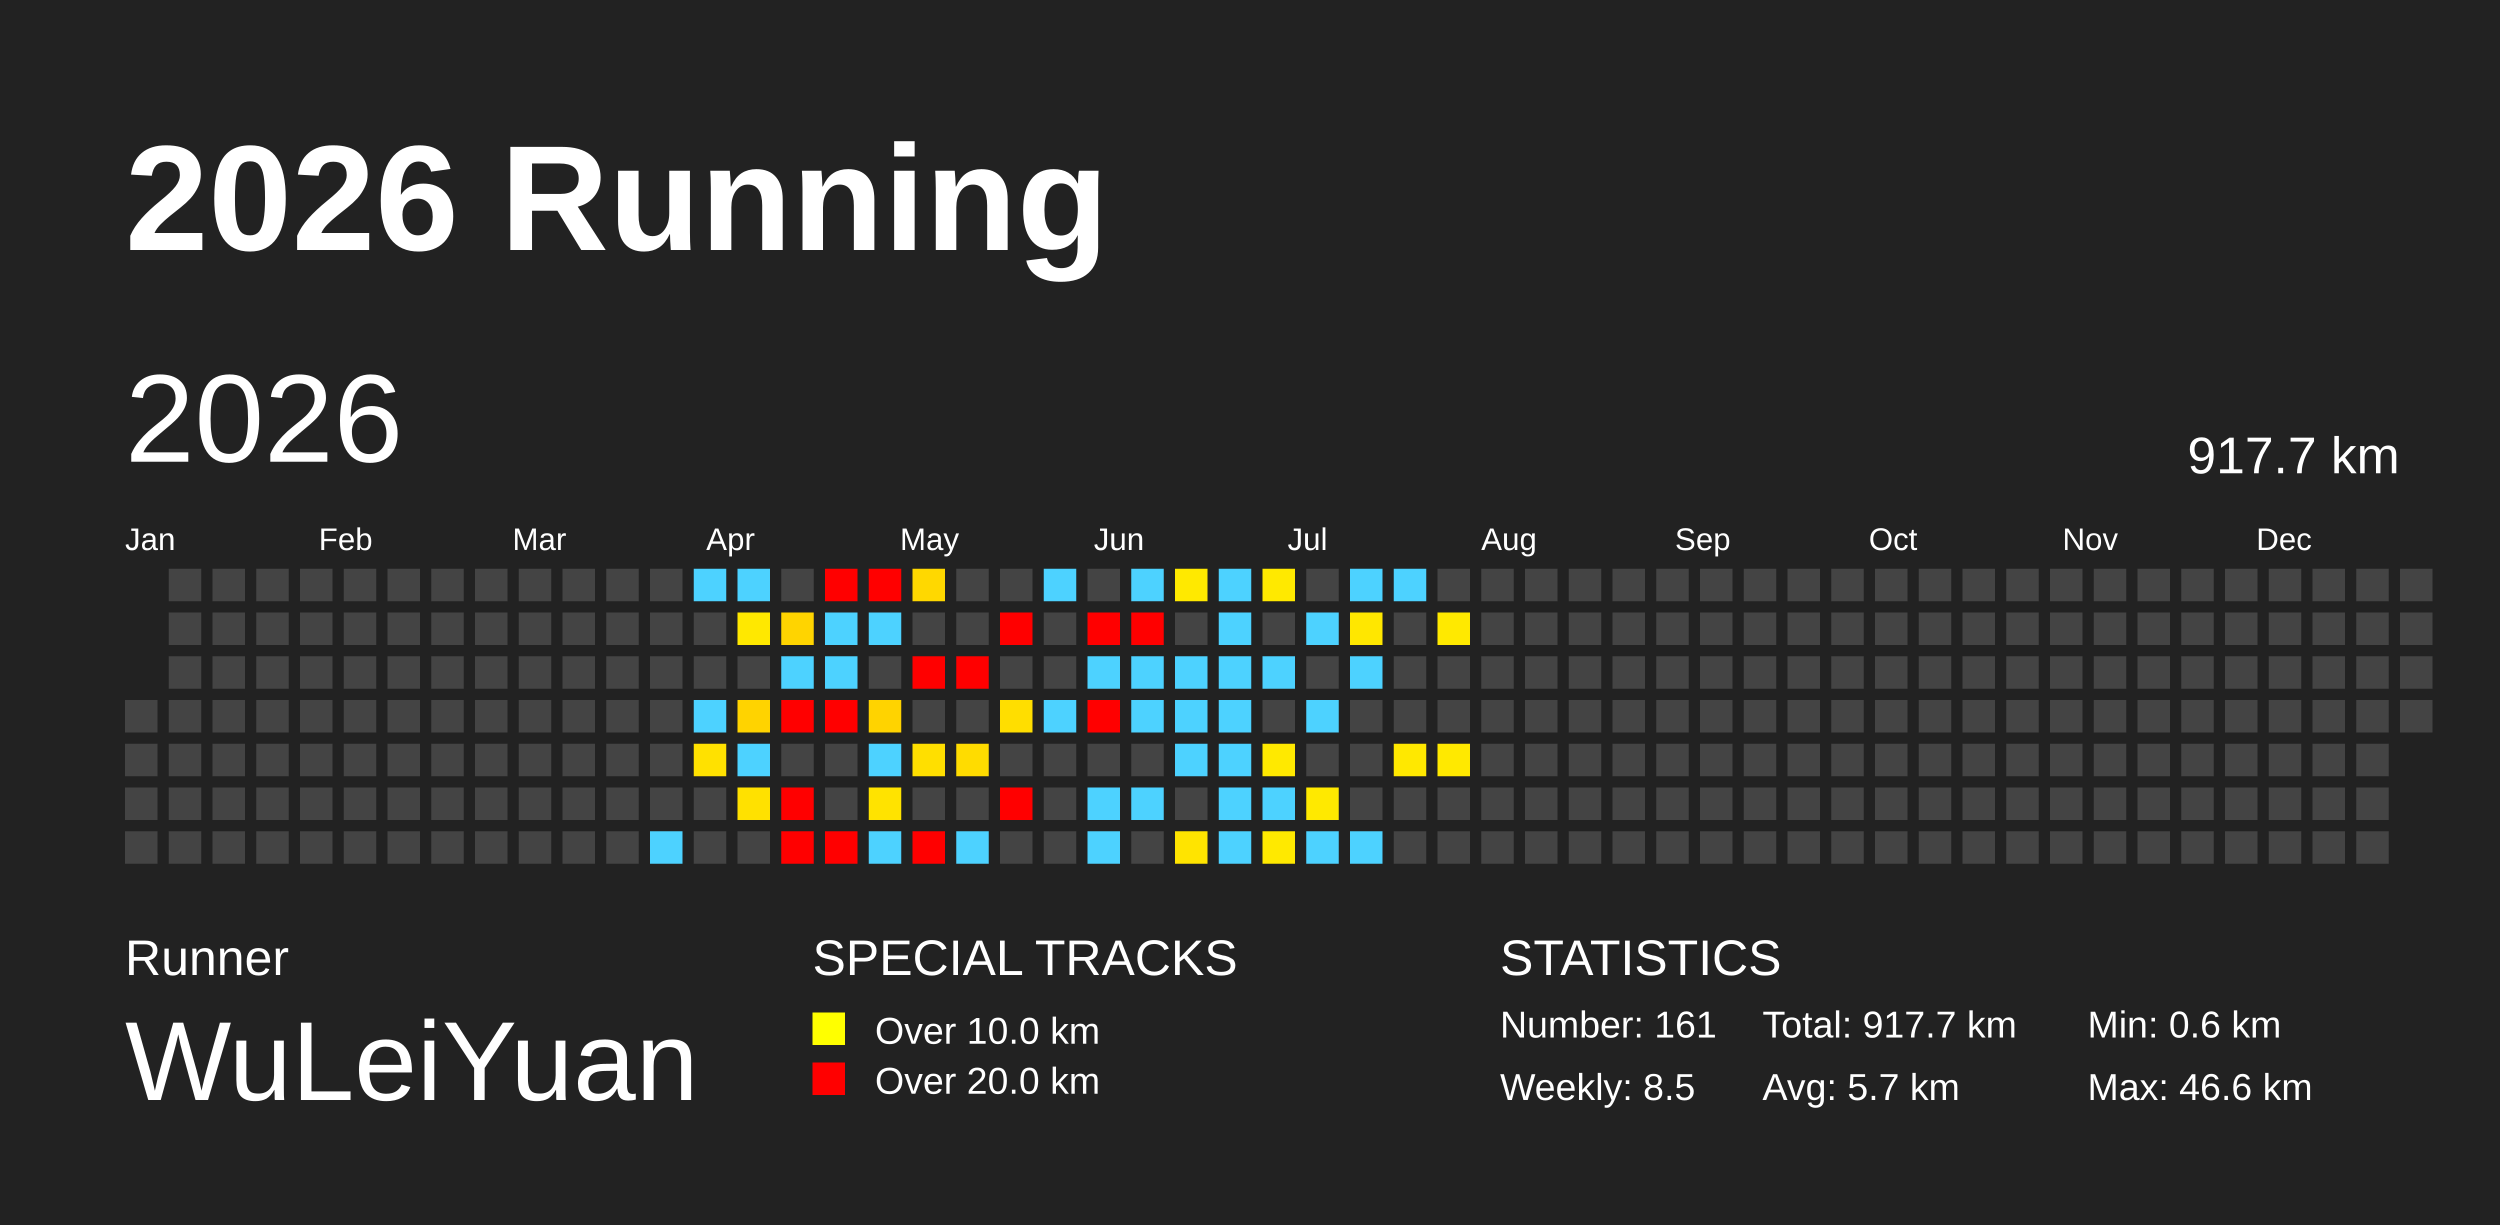
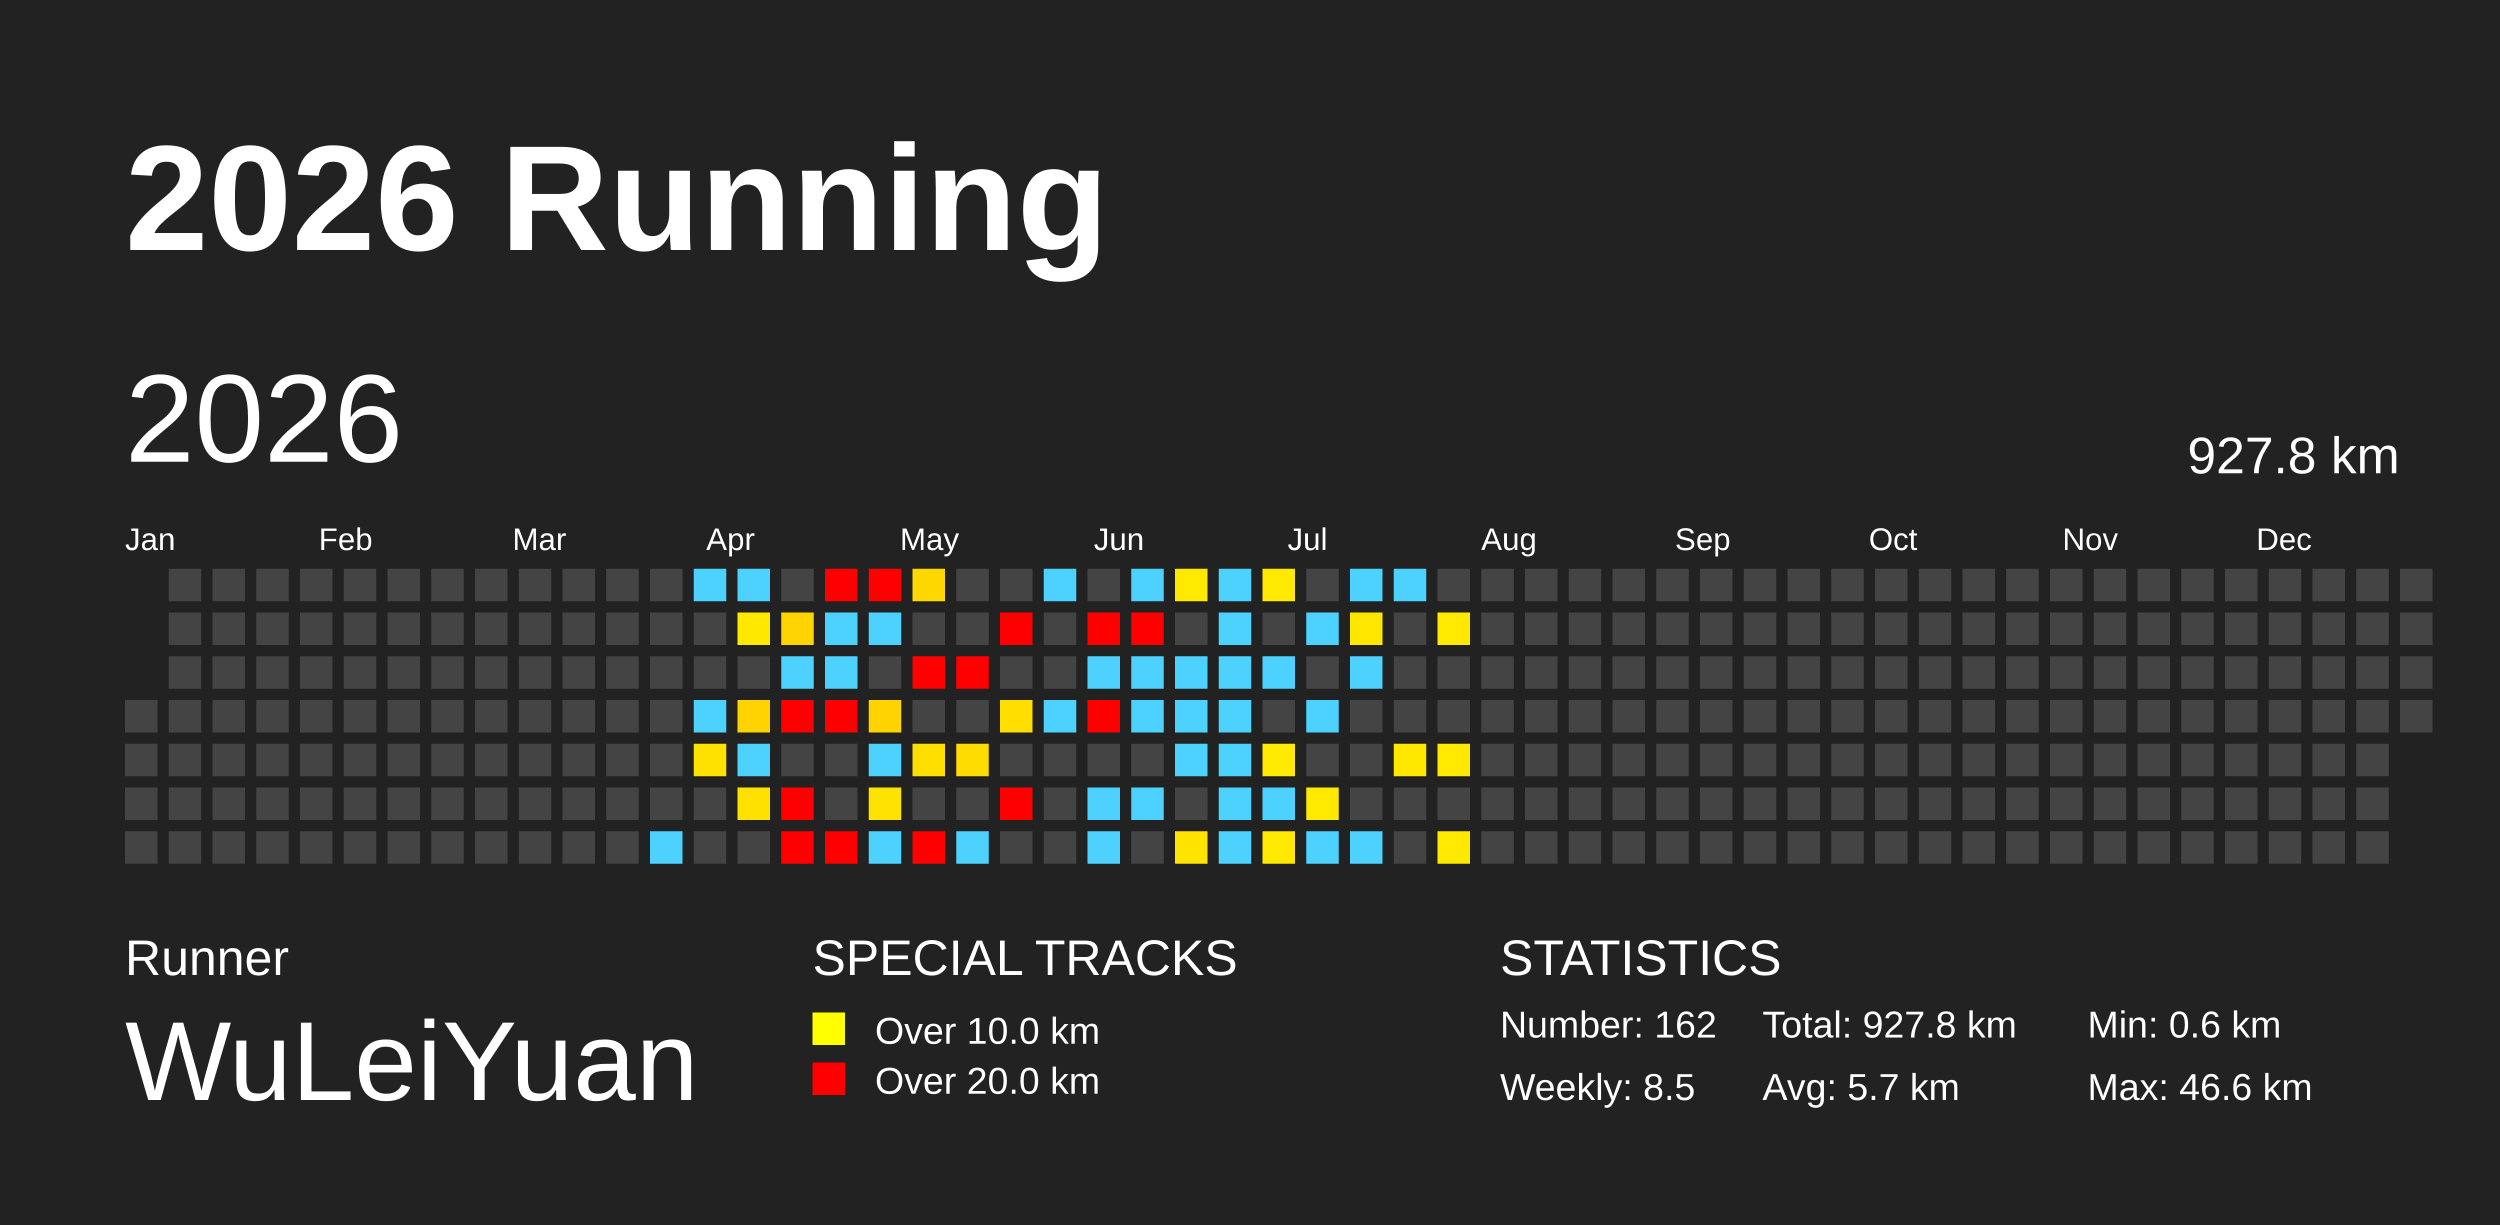
<svg xmlns="http://www.w3.org/2000/svg" baseProfile="full" height="98mm" version="1.1" viewBox="0,0,200,98" width="200mm">
  <defs />
  <rect fill="#222222" height="98" width="200" x="0" y="0" />
  <text fill="#FFFFFF" style="font-size:12px; font-family:Arial; font-weight:bold;" x="10" y="20">2026 Running</text>
  <text fill="#FFFFFF" style="font-size:4px; font-family:Arial" x="10" y="78">Runner</text>
  <text fill="#FFFFFF" style="font-size:9px; font-family:Arial" x="10" y="88">WuLeiYuan</text>
  <text fill="#FFFFFF" style="font-size:4px; font-family:Arial" x="65" y="78">SPECIAL TRACKS</text>
  <rect fill="yellow" height="2.6" width="2.6" x="65" y="81" />
  <text fill="#FFFFFF" style="font-size:3px; font-family:Arial" x="70" y="83.5">Over 10.0 km</text>
  <rect fill="red" height="2.6" width="2.6" x="65" y="85" />
  <text fill="#FFFFFF" style="font-size:3px; font-family:Arial" x="70" y="87.5">Over 20.0 km</text>
  <text fill="#FFFFFF" style="font-size:4px; font-family:Arial" x="120" y="78">STATISTICS</text>
-   <text fill="#FFFFFF" style="font-size:3px; font-family:Arial" x="120" y="83">Number: 161</text>
+   <text fill="#FFFFFF" style="font-size:3px; font-family:Arial" x="120" y="83">Number: 162</text>
  <text fill="#FFFFFF" style="font-size:3px; font-family:Arial" x="120" y="88">Weekly: 8.5</text>
-   <text fill="#FFFFFF" style="font-size:3px; font-family:Arial" x="141" y="83">Total: 917.7 km</text>
+   <text fill="#FFFFFF" style="font-size:3px; font-family:Arial" x="141" y="83">Total: 927.8 km</text>
  <text fill="#FFFFFF" style="font-size:3px; font-family:Arial" x="141" y="88">Avg: 5.7 km</text>
  <text fill="#FFFFFF" style="font-size:3px; font-family:Arial" x="167" y="83">Min: 0.6 km</text>
  <text fill="#FFFFFF" style="font-size:3px; font-family:Arial" x="167" y="88">Max: 46.6 km</text>
  <text dominant-baseline="hanging" fill="#FFFFFF" style="font-size:10.0px; font-family:Arial;" x="10" y="30">2026</text>
-   <text dominant-baseline="hanging" fill="#FFFFFF" style="font-size:4.125px; font-family:Arial;" x="175" y="35">917.7 km</text>
+   <text dominant-baseline="hanging" fill="#FFFFFF" style="font-size:4.125px; font-family:Arial;" x="175" y="35">927.8 km</text>
  <text fill="#FFFFFF" style="font-size:2.5px; font-family:Arial" x="10.0" y="44">Jan</text>
  <text fill="#FFFFFF" style="font-size:2.5px; font-family:Arial" x="25.5" y="44">Feb</text>
  <text fill="#FFFFFF" style="font-size:2.5px; font-family:Arial" x="41.0" y="44">Mar</text>
  <text fill="#FFFFFF" style="font-size:2.5px; font-family:Arial" x="56.5" y="44">Apr</text>
  <text fill="#FFFFFF" style="font-size:2.5px; font-family:Arial" x="72.0" y="44">May</text>
  <text fill="#FFFFFF" style="font-size:2.5px; font-family:Arial" x="87.5" y="44">Jun</text>
  <text fill="#FFFFFF" style="font-size:2.5px; font-family:Arial" x="103.0" y="44">Jul</text>
  <text fill="#FFFFFF" style="font-size:2.5px; font-family:Arial" x="118.5" y="44">Aug</text>
  <text fill="#FFFFFF" style="font-size:2.5px; font-family:Arial" x="134.0" y="44">Sep</text>
  <text fill="#FFFFFF" style="font-size:2.5px; font-family:Arial" x="149.5" y="44">Oct</text>
  <text fill="#FFFFFF" style="font-size:2.5px; font-family:Arial" x="165.0" y="44">Nov</text>
  <text fill="#FFFFFF" style="font-size:2.5px; font-family:Arial" x="180.5" y="44">Dec</text>
  <rect fill="#444444" height="2.6" width="2.6" x="10.0" y="56.0" />
  <rect fill="#444444" height="2.6" width="2.6" x="10.0" y="59.5" />
  <rect fill="#444444" height="2.6" width="2.6" x="10.0" y="63.0" />
  <rect fill="#444444" height="2.6" width="2.6" x="10.0" y="66.5" />
  <rect fill="#444444" height="2.6" width="2.6" x="13.5" y="45.5" />
  <rect fill="#444444" height="2.6" width="2.6" x="13.5" y="49.0" />
  <rect fill="#444444" height="2.6" width="2.6" x="13.5" y="52.5" />
  <rect fill="#444444" height="2.6" width="2.6" x="13.5" y="56.0" />
  <rect fill="#444444" height="2.6" width="2.6" x="13.5" y="59.5" />
  <rect fill="#444444" height="2.6" width="2.6" x="13.5" y="63.0" />
  <rect fill="#444444" height="2.6" width="2.6" x="13.5" y="66.5" />
  <rect fill="#444444" height="2.6" width="2.6" x="17.0" y="45.5" />
  <rect fill="#444444" height="2.6" width="2.6" x="17.0" y="49.0" />
  <rect fill="#444444" height="2.6" width="2.6" x="17.0" y="52.5" />
  <rect fill="#444444" height="2.6" width="2.6" x="17.0" y="56.0" />
  <rect fill="#444444" height="2.6" width="2.6" x="17.0" y="59.5" />
  <rect fill="#444444" height="2.6" width="2.6" x="17.0" y="63.0" />
  <rect fill="#444444" height="2.6" width="2.6" x="17.0" y="66.5" />
  <rect fill="#444444" height="2.6" width="2.6" x="20.5" y="45.5" />
  <rect fill="#444444" height="2.6" width="2.6" x="20.5" y="49.0" />
  <rect fill="#444444" height="2.6" width="2.6" x="20.5" y="52.5" />
  <rect fill="#444444" height="2.6" width="2.6" x="20.5" y="56.0" />
  <rect fill="#444444" height="2.6" width="2.6" x="20.5" y="59.5" />
  <rect fill="#444444" height="2.6" width="2.6" x="20.5" y="63.0" />
  <rect fill="#444444" height="2.6" width="2.6" x="20.5" y="66.5" />
  <rect fill="#444444" height="2.6" width="2.6" x="24.0" y="45.5" />
  <rect fill="#444444" height="2.6" width="2.6" x="24.0" y="49.0" />
  <rect fill="#444444" height="2.6" width="2.6" x="24.0" y="52.5" />
  <rect fill="#444444" height="2.6" width="2.6" x="24.0" y="56.0" />
  <rect fill="#444444" height="2.6" width="2.6" x="24.0" y="59.5" />
  <rect fill="#444444" height="2.6" width="2.6" x="24.0" y="63.0" />
  <rect fill="#444444" height="2.6" width="2.6" x="24.0" y="66.5" />
  <rect fill="#444444" height="2.6" width="2.6" x="27.5" y="45.5" />
  <rect fill="#444444" height="2.6" width="2.6" x="27.5" y="49.0" />
  <rect fill="#444444" height="2.6" width="2.6" x="27.5" y="52.5" />
  <rect fill="#444444" height="2.6" width="2.6" x="27.5" y="56.0" />
  <rect fill="#444444" height="2.6" width="2.6" x="27.5" y="59.5" />
  <rect fill="#444444" height="2.6" width="2.6" x="27.5" y="63.0" />
  <rect fill="#444444" height="2.6" width="2.6" x="27.5" y="66.5" />
  <rect fill="#444444" height="2.6" width="2.6" x="31.0" y="45.5" />
  <rect fill="#444444" height="2.6" width="2.6" x="31.0" y="49.0" />
  <rect fill="#444444" height="2.6" width="2.6" x="31.0" y="52.5" />
  <rect fill="#444444" height="2.6" width="2.6" x="31.0" y="56.0" />
  <rect fill="#444444" height="2.6" width="2.6" x="31.0" y="59.5" />
  <rect fill="#444444" height="2.6" width="2.6" x="31.0" y="63.0" />
  <rect fill="#444444" height="2.6" width="2.6" x="31.0" y="66.5" />
  <rect fill="#444444" height="2.6" width="2.6" x="34.5" y="45.5" />
  <rect fill="#444444" height="2.6" width="2.6" x="34.5" y="49.0" />
  <rect fill="#444444" height="2.6" width="2.6" x="34.5" y="52.5" />
  <rect fill="#444444" height="2.6" width="2.6" x="34.5" y="56.0" />
  <rect fill="#444444" height="2.6" width="2.6" x="34.5" y="59.5" />
  <rect fill="#444444" height="2.6" width="2.6" x="34.5" y="63.0" />
  <rect fill="#444444" height="2.6" width="2.6" x="34.5" y="66.5" />
  <rect fill="#444444" height="2.6" width="2.6" x="38.0" y="45.5" />
  <rect fill="#444444" height="2.6" width="2.6" x="38.0" y="49.0" />
  <rect fill="#444444" height="2.6" width="2.6" x="38.0" y="52.5" />
  <rect fill="#444444" height="2.6" width="2.6" x="38.0" y="56.0" />
  <rect fill="#444444" height="2.6" width="2.6" x="38.0" y="59.5" />
  <rect fill="#444444" height="2.6" width="2.6" x="38.0" y="63.0" />
  <rect fill="#444444" height="2.6" width="2.6" x="38.0" y="66.5" />
  <rect fill="#444444" height="2.6" width="2.6" x="41.5" y="45.5" />
  <rect fill="#444444" height="2.6" width="2.6" x="41.5" y="49.0" />
  <rect fill="#444444" height="2.6" width="2.6" x="41.5" y="52.5" />
  <rect fill="#444444" height="2.6" width="2.6" x="41.5" y="56.0" />
  <rect fill="#444444" height="2.6" width="2.6" x="41.5" y="59.5" />
  <rect fill="#444444" height="2.6" width="2.6" x="41.5" y="63.0" />
  <rect fill="#444444" height="2.6" width="2.6" x="41.5" y="66.5" />
  <rect fill="#444444" height="2.6" width="2.6" x="45.0" y="45.5" />
  <rect fill="#444444" height="2.6" width="2.6" x="45.0" y="49.0" />
  <rect fill="#444444" height="2.6" width="2.6" x="45.0" y="52.5" />
  <rect fill="#444444" height="2.6" width="2.6" x="45.0" y="56.0" />
  <rect fill="#444444" height="2.6" width="2.6" x="45.0" y="59.5" />
  <rect fill="#444444" height="2.6" width="2.6" x="45.0" y="63.0" />
  <rect fill="#444444" height="2.6" width="2.6" x="45.0" y="66.5" />
  <rect fill="#444444" height="2.6" width="2.6" x="48.5" y="45.5" />
  <rect fill="#444444" height="2.6" width="2.6" x="48.5" y="49.0" />
  <rect fill="#444444" height="2.6" width="2.6" x="48.5" y="52.5" />
  <rect fill="#444444" height="2.6" width="2.6" x="48.5" y="56.0" />
  <rect fill="#444444" height="2.6" width="2.6" x="48.5" y="59.5" />
  <rect fill="#444444" height="2.6" width="2.6" x="48.5" y="63.0" />
  <rect fill="#444444" height="2.6" width="2.6" x="48.5" y="66.5" />
  <rect fill="#444444" height="2.6" width="2.6" x="52.0" y="45.5" />
  <rect fill="#444444" height="2.6" width="2.6" x="52.0" y="49.0" />
  <rect fill="#444444" height="2.6" width="2.6" x="52.0" y="52.5" />
  <rect fill="#444444" height="2.6" width="2.6" x="52.0" y="56.0" />
  <rect fill="#444444" height="2.6" width="2.6" x="52.0" y="59.5" />
  <rect fill="#444444" height="2.6" width="2.6" x="52.0" y="63.0" />
  <rect fill="#4dd2ff" height="2.6" width="2.6" x="52.0" y="66.5" />
  <rect fill="#4dd2ff" height="2.6" width="2.6" x="55.5" y="45.5" />
  <rect fill="#444444" height="2.6" width="2.6" x="55.5" y="49.0" />
  <rect fill="#444444" height="2.6" width="2.6" x="55.5" y="52.5" />
  <rect fill="#4dd2ff" height="2.6" width="2.6" x="55.5" y="56.0" />
  <rect fill="#ffe100" height="2.6" width="2.6" x="55.5" y="59.5" />
  <rect fill="#444444" height="2.6" width="2.6" x="55.5" y="63.0" />
  <rect fill="#444444" height="2.6" width="2.6" x="55.5" y="66.5" />
  <rect fill="#4dd2ff" height="2.6" width="2.6" x="59.0" y="45.5" />
  <rect fill="#ffe800" height="2.6" width="2.6" x="59.0" y="49.0" />
  <rect fill="#444444" height="2.6" width="2.6" x="59.0" y="52.5" />
  <rect fill="#ffd300" height="2.6" width="2.6" x="59.0" y="56.0" />
  <rect fill="#4dd2ff" height="2.6" width="2.6" x="59.0" y="59.5" />
  <rect fill="#ffe100" height="2.6" width="2.6" x="59.0" y="63.0" />
  <rect fill="#444444" height="2.6" width="2.6" x="59.0" y="66.5" />
  <rect fill="#444444" height="2.6" width="2.6" x="62.5" y="45.5" />
  <rect fill="#ffd400" height="2.6" width="2.6" x="62.5" y="49.0" />
  <rect fill="#4dd2ff" height="2.6" width="2.6" x="62.5" y="52.5" />
  <rect fill="red" height="2.6" width="2.6" x="62.5" y="56.0" />
  <rect fill="#444444" height="2.6" width="2.6" x="62.5" y="59.5" />
  <rect fill="red" height="2.6" width="2.6" x="62.5" y="63.0" />
  <rect fill="red" height="2.6" width="2.6" x="62.5" y="66.5" />
  <rect fill="red" height="2.6" width="2.6" x="66.0" y="45.5" />
  <rect fill="#4dd2ff" height="2.6" width="2.6" x="66.0" y="49.0" />
  <rect fill="#4dd2ff" height="2.6" width="2.6" x="66.0" y="52.5" />
  <rect fill="red" height="2.6" width="2.6" x="66.0" y="56.0" />
  <rect fill="#444444" height="2.6" width="2.6" x="66.0" y="59.5" />
  <rect fill="#444444" height="2.6" width="2.6" x="66.0" y="63.0" />
  <rect fill="red" height="2.6" width="2.6" x="66.0" y="66.5" />
  <rect fill="red" height="2.6" width="2.6" x="69.5" y="45.5" />
  <rect fill="#4dd2ff" height="2.6" width="2.6" x="69.5" y="49.0" />
  <rect fill="#444444" height="2.6" width="2.6" x="69.5" y="52.5" />
  <rect fill="#ffd300" height="2.6" width="2.6" x="69.5" y="56.0" />
  <rect fill="#4dd2ff" height="2.6" width="2.6" x="69.5" y="59.5" />
  <rect fill="#ffe300" height="2.6" width="2.6" x="69.5" y="63.0" />
  <rect fill="#4dd2ff" height="2.6" width="2.6" x="69.5" y="66.5" />
  <rect fill="#ffd800" height="2.6" width="2.6" x="73.0" y="45.5" />
  <rect fill="#444444" height="2.6" width="2.6" x="73.0" y="49.0" />
  <rect fill="red" height="2.6" width="2.6" x="73.0" y="52.5" />
  <rect fill="#444444" height="2.6" width="2.6" x="73.0" y="56.0" />
  <rect fill="#ffdf00" height="2.6" width="2.6" x="73.0" y="59.5" />
  <rect fill="#444444" height="2.6" width="2.6" x="73.0" y="63.0" />
  <rect fill="red" height="2.6" width="2.6" x="73.0" y="66.5" />
  <rect fill="#444444" height="2.6" width="2.6" x="76.5" y="45.5" />
  <rect fill="#444444" height="2.6" width="2.6" x="76.5" y="49.0" />
  <rect fill="red" height="2.6" width="2.6" x="76.5" y="52.5" />
  <rect fill="#444444" height="2.6" width="2.6" x="76.5" y="56.0" />
  <rect fill="#ffdc00" height="2.6" width="2.6" x="76.5" y="59.5" />
  <rect fill="#444444" height="2.6" width="2.6" x="76.5" y="63.0" />
  <rect fill="#4dd2ff" height="2.6" width="2.6" x="76.5" y="66.5" />
  <rect fill="#444444" height="2.6" width="2.6" x="80.0" y="45.5" />
  <rect fill="red" height="2.6" width="2.6" x="80.0" y="49.0" />
  <rect fill="#444444" height="2.6" width="2.6" x="80.0" y="52.5" />
  <rect fill="#ffde00" height="2.6" width="2.6" x="80.0" y="56.0" />
  <rect fill="#444444" height="2.6" width="2.6" x="80.0" y="59.5" />
  <rect fill="red" height="2.6" width="2.6" x="80.0" y="63.0" />
  <rect fill="#444444" height="2.6" width="2.6" x="80.0" y="66.5" />
  <rect fill="#4dd2ff" height="2.6" width="2.6" x="83.5" y="45.5" />
  <rect fill="#444444" height="2.6" width="2.6" x="83.5" y="49.0" />
  <rect fill="#444444" height="2.6" width="2.6" x="83.5" y="52.5" />
  <rect fill="#4dd2ff" height="2.6" width="2.6" x="83.5" y="56.0" />
  <rect fill="#444444" height="2.6" width="2.6" x="83.5" y="59.5" />
  <rect fill="#444444" height="2.6" width="2.6" x="83.5" y="63.0" />
  <rect fill="#444444" height="2.6" width="2.6" x="83.5" y="66.5" />
  <rect fill="#444444" height="2.6" width="2.6" x="87.0" y="45.5" />
  <rect fill="red" height="2.6" width="2.6" x="87.0" y="49.0" />
  <rect fill="#4dd2ff" height="2.6" width="2.6" x="87.0" y="52.5" />
  <rect fill="red" height="2.6" width="2.6" x="87.0" y="56.0" />
  <rect fill="#444444" height="2.6" width="2.6" x="87.0" y="59.5" />
  <rect fill="#4dd2ff" height="2.6" width="2.6" x="87.0" y="63.0" />
  <rect fill="#4dd2ff" height="2.6" width="2.6" x="87.0" y="66.5" />
  <rect fill="#4dd2ff" height="2.6" width="2.6" x="90.5" y="45.5" />
  <rect fill="red" height="2.6" width="2.6" x="90.5" y="49.0" />
  <rect fill="#4dd2ff" height="2.6" width="2.6" x="90.5" y="52.5" />
  <rect fill="#4dd2ff" height="2.6" width="2.6" x="90.5" y="56.0" />
  <rect fill="#444444" height="2.6" width="2.6" x="90.5" y="59.5" />
  <rect fill="#4dd2ff" height="2.6" width="2.6" x="90.5" y="63.0" />
  <rect fill="#444444" height="2.6" width="2.6" x="90.5" y="66.5" />
  <rect fill="#ffe900" height="2.6" width="2.6" x="94.0" y="45.5" />
  <rect fill="#444444" height="2.6" width="2.6" x="94.0" y="49.0" />
  <rect fill="#4dd2ff" height="2.6" width="2.6" x="94.0" y="52.5" />
  <rect fill="#4dd2ff" height="2.6" width="2.6" x="94.0" y="56.0" />
  <rect fill="#4dd2ff" height="2.6" width="2.6" x="94.0" y="59.5" />
  <rect fill="#444444" height="2.6" width="2.6" x="94.0" y="63.0" />
  <rect fill="#ffe400" height="2.6" width="2.6" x="94.0" y="66.5" />
  <rect fill="#4dd2ff" height="2.6" width="2.6" x="97.5" y="45.5" />
  <rect fill="#4dd2ff" height="2.6" width="2.6" x="97.5" y="49.0" />
  <rect fill="#4dd2ff" height="2.6" width="2.6" x="97.5" y="52.5" />
  <rect fill="#4dd2ff" height="2.6" width="2.6" x="97.5" y="56.0" />
  <rect fill="#4dd2ff" height="2.6" width="2.6" x="97.5" y="59.5" />
  <rect fill="#4dd2ff" height="2.6" width="2.6" x="97.5" y="63.0" />
  <rect fill="#4dd2ff" height="2.6" width="2.6" x="97.5" y="66.5" />
  <rect fill="#ffe900" height="2.6" width="2.6" x="101.0" y="45.5" />
  <rect fill="#444444" height="2.6" width="2.6" x="101.0" y="49.0" />
  <rect fill="#4dd2ff" height="2.6" width="2.6" x="101.0" y="52.5" />
  <rect fill="#444444" height="2.6" width="2.6" x="101.0" y="56.0" />
  <rect fill="#ffe900" height="2.6" width="2.6" x="101.0" y="59.5" />
  <rect fill="#4dd2ff" height="2.6" width="2.6" x="101.0" y="63.0" />
  <rect fill="#ffe900" height="2.6" width="2.6" x="101.0" y="66.5" />
  <rect fill="#444444" height="2.6" width="2.6" x="104.5" y="45.5" />
  <rect fill="#4dd2ff" height="2.6" width="2.6" x="104.5" y="49.0" />
  <rect fill="#444444" height="2.6" width="2.6" x="104.5" y="52.5" />
  <rect fill="#4dd2ff" height="2.6" width="2.6" x="104.5" y="56.0" />
  <rect fill="#444444" height="2.6" width="2.6" x="104.5" y="59.5" />
  <rect fill="#ffe900" height="2.6" width="2.6" x="104.5" y="63.0" />
  <rect fill="#4dd2ff" height="2.6" width="2.6" x="104.5" y="66.5" />
  <rect fill="#4dd2ff" height="2.6" width="2.6" x="108.0" y="45.5" />
  <rect fill="#ffe700" height="2.6" width="2.6" x="108.0" y="49.0" />
  <rect fill="#4dd2ff" height="2.6" width="2.6" x="108.0" y="52.5" />
  <rect fill="#444444" height="2.6" width="2.6" x="108.0" y="56.0" />
  <rect fill="#444444" height="2.6" width="2.6" x="108.0" y="59.5" />
  <rect fill="#444444" height="2.6" width="2.6" x="108.0" y="63.0" />
  <rect fill="#4dd2ff" height="2.6" width="2.6" x="108.0" y="66.5" />
  <rect fill="#4dd2ff" height="2.6" width="2.6" x="111.5" y="45.5" />
  <rect fill="#444444" height="2.6" width="2.6" x="111.5" y="49.0" />
  <rect fill="#444444" height="2.6" width="2.6" x="111.5" y="52.5" />
  <rect fill="#444444" height="2.6" width="2.6" x="111.5" y="56.0" />
  <rect fill="#ffe800" height="2.6" width="2.6" x="111.5" y="59.5" />
  <rect fill="#444444" height="2.6" width="2.6" x="111.5" y="63.0" />
  <rect fill="#444444" height="2.6" width="2.6" x="111.5" y="66.5" />
  <rect fill="#444444" height="2.6" width="2.6" x="115.0" y="45.5" />
  <rect fill="#ffe900" height="2.6" width="2.6" x="115.0" y="49.0" />
  <rect fill="#444444" height="2.6" width="2.6" x="115.0" y="52.5" />
  <rect fill="#444444" height="2.6" width="2.6" x="115.0" y="56.0" />
  <rect fill="#ffe900" height="2.6" width="2.6" x="115.0" y="59.5" />
  <rect fill="#444444" height="2.6" width="2.6" x="115.0" y="63.0" />
-   <rect fill="#444444" height="2.6" width="2.6" x="115.0" y="66.5" />
+   <rect fill="#ffe900" height="2.6" width="2.6" x="115.0" y="66.5" />
  <rect fill="#444444" height="2.6" width="2.6" x="118.5" y="45.5" />
  <rect fill="#444444" height="2.6" width="2.6" x="118.5" y="49.0" />
  <rect fill="#444444" height="2.6" width="2.6" x="118.5" y="52.5" />
  <rect fill="#444444" height="2.6" width="2.6" x="118.5" y="56.0" />
  <rect fill="#444444" height="2.6" width="2.6" x="118.5" y="59.5" />
  <rect fill="#444444" height="2.6" width="2.6" x="118.5" y="63.0" />
  <rect fill="#444444" height="2.6" width="2.6" x="118.5" y="66.5" />
  <rect fill="#444444" height="2.6" width="2.6" x="122.0" y="45.5" />
  <rect fill="#444444" height="2.6" width="2.6" x="122.0" y="49.0" />
  <rect fill="#444444" height="2.6" width="2.6" x="122.0" y="52.5" />
  <rect fill="#444444" height="2.6" width="2.6" x="122.0" y="56.0" />
  <rect fill="#444444" height="2.6" width="2.6" x="122.0" y="59.5" />
  <rect fill="#444444" height="2.6" width="2.6" x="122.0" y="63.0" />
  <rect fill="#444444" height="2.6" width="2.6" x="122.0" y="66.5" />
  <rect fill="#444444" height="2.6" width="2.6" x="125.5" y="45.5" />
  <rect fill="#444444" height="2.6" width="2.6" x="125.5" y="49.0" />
  <rect fill="#444444" height="2.6" width="2.6" x="125.5" y="52.5" />
  <rect fill="#444444" height="2.6" width="2.6" x="125.5" y="56.0" />
  <rect fill="#444444" height="2.6" width="2.6" x="125.5" y="59.5" />
  <rect fill="#444444" height="2.6" width="2.6" x="125.5" y="63.0" />
  <rect fill="#444444" height="2.6" width="2.6" x="125.5" y="66.5" />
  <rect fill="#444444" height="2.6" width="2.6" x="129.0" y="45.5" />
  <rect fill="#444444" height="2.6" width="2.6" x="129.0" y="49.0" />
  <rect fill="#444444" height="2.6" width="2.6" x="129.0" y="52.5" />
  <rect fill="#444444" height="2.6" width="2.6" x="129.0" y="56.0" />
  <rect fill="#444444" height="2.6" width="2.6" x="129.0" y="59.5" />
  <rect fill="#444444" height="2.6" width="2.6" x="129.0" y="63.0" />
  <rect fill="#444444" height="2.6" width="2.6" x="129.0" y="66.5" />
  <rect fill="#444444" height="2.6" width="2.6" x="132.5" y="45.5" />
  <rect fill="#444444" height="2.6" width="2.6" x="132.5" y="49.0" />
  <rect fill="#444444" height="2.6" width="2.6" x="132.5" y="52.5" />
  <rect fill="#444444" height="2.6" width="2.6" x="132.5" y="56.0" />
  <rect fill="#444444" height="2.6" width="2.6" x="132.5" y="59.5" />
  <rect fill="#444444" height="2.6" width="2.6" x="132.5" y="63.0" />
  <rect fill="#444444" height="2.6" width="2.6" x="132.5" y="66.5" />
  <rect fill="#444444" height="2.6" width="2.6" x="136.0" y="45.5" />
  <rect fill="#444444" height="2.6" width="2.6" x="136.0" y="49.0" />
  <rect fill="#444444" height="2.6" width="2.6" x="136.0" y="52.5" />
  <rect fill="#444444" height="2.6" width="2.6" x="136.0" y="56.0" />
  <rect fill="#444444" height="2.6" width="2.6" x="136.0" y="59.5" />
  <rect fill="#444444" height="2.6" width="2.6" x="136.0" y="63.0" />
  <rect fill="#444444" height="2.6" width="2.6" x="136.0" y="66.5" />
  <rect fill="#444444" height="2.6" width="2.6" x="139.5" y="45.5" />
  <rect fill="#444444" height="2.6" width="2.6" x="139.5" y="49.0" />
  <rect fill="#444444" height="2.6" width="2.6" x="139.5" y="52.5" />
  <rect fill="#444444" height="2.6" width="2.6" x="139.5" y="56.0" />
  <rect fill="#444444" height="2.6" width="2.6" x="139.5" y="59.5" />
  <rect fill="#444444" height="2.6" width="2.6" x="139.5" y="63.0" />
  <rect fill="#444444" height="2.6" width="2.6" x="139.5" y="66.5" />
  <rect fill="#444444" height="2.6" width="2.6" x="143.0" y="45.5" />
  <rect fill="#444444" height="2.6" width="2.6" x="143.0" y="49.0" />
  <rect fill="#444444" height="2.6" width="2.6" x="143.0" y="52.5" />
  <rect fill="#444444" height="2.6" width="2.6" x="143.0" y="56.0" />
  <rect fill="#444444" height="2.6" width="2.6" x="143.0" y="59.5" />
  <rect fill="#444444" height="2.6" width="2.6" x="143.0" y="63.0" />
  <rect fill="#444444" height="2.6" width="2.6" x="143.0" y="66.5" />
  <rect fill="#444444" height="2.6" width="2.6" x="146.5" y="45.5" />
  <rect fill="#444444" height="2.6" width="2.6" x="146.5" y="49.0" />
  <rect fill="#444444" height="2.6" width="2.6" x="146.5" y="52.5" />
  <rect fill="#444444" height="2.6" width="2.6" x="146.5" y="56.0" />
  <rect fill="#444444" height="2.6" width="2.6" x="146.5" y="59.5" />
  <rect fill="#444444" height="2.6" width="2.6" x="146.5" y="63.0" />
  <rect fill="#444444" height="2.6" width="2.6" x="146.5" y="66.5" />
  <rect fill="#444444" height="2.6" width="2.6" x="150.0" y="45.5" />
  <rect fill="#444444" height="2.6" width="2.6" x="150.0" y="49.0" />
  <rect fill="#444444" height="2.6" width="2.6" x="150.0" y="52.5" />
  <rect fill="#444444" height="2.6" width="2.6" x="150.0" y="56.0" />
  <rect fill="#444444" height="2.6" width="2.6" x="150.0" y="59.5" />
  <rect fill="#444444" height="2.6" width="2.6" x="150.0" y="63.0" />
  <rect fill="#444444" height="2.6" width="2.6" x="150.0" y="66.5" />
  <rect fill="#444444" height="2.6" width="2.6" x="153.5" y="45.5" />
  <rect fill="#444444" height="2.6" width="2.6" x="153.5" y="49.0" />
  <rect fill="#444444" height="2.6" width="2.6" x="153.5" y="52.5" />
  <rect fill="#444444" height="2.6" width="2.6" x="153.5" y="56.0" />
  <rect fill="#444444" height="2.6" width="2.6" x="153.5" y="59.5" />
  <rect fill="#444444" height="2.6" width="2.6" x="153.5" y="63.0" />
  <rect fill="#444444" height="2.6" width="2.6" x="153.5" y="66.5" />
  <rect fill="#444444" height="2.6" width="2.6" x="157.0" y="45.5" />
  <rect fill="#444444" height="2.6" width="2.6" x="157.0" y="49.0" />
  <rect fill="#444444" height="2.6" width="2.6" x="157.0" y="52.5" />
  <rect fill="#444444" height="2.6" width="2.6" x="157.0" y="56.0" />
  <rect fill="#444444" height="2.6" width="2.6" x="157.0" y="59.5" />
  <rect fill="#444444" height="2.6" width="2.6" x="157.0" y="63.0" />
  <rect fill="#444444" height="2.6" width="2.6" x="157.0" y="66.5" />
  <rect fill="#444444" height="2.6" width="2.6" x="160.5" y="45.5" />
  <rect fill="#444444" height="2.6" width="2.6" x="160.5" y="49.0" />
  <rect fill="#444444" height="2.6" width="2.6" x="160.5" y="52.5" />
  <rect fill="#444444" height="2.6" width="2.6" x="160.5" y="56.0" />
  <rect fill="#444444" height="2.6" width="2.6" x="160.5" y="59.5" />
  <rect fill="#444444" height="2.6" width="2.6" x="160.5" y="63.0" />
  <rect fill="#444444" height="2.6" width="2.6" x="160.5" y="66.5" />
  <rect fill="#444444" height="2.6" width="2.6" x="164.0" y="45.5" />
  <rect fill="#444444" height="2.6" width="2.6" x="164.0" y="49.0" />
  <rect fill="#444444" height="2.6" width="2.6" x="164.0" y="52.5" />
  <rect fill="#444444" height="2.6" width="2.6" x="164.0" y="56.0" />
  <rect fill="#444444" height="2.6" width="2.6" x="164.0" y="59.5" />
  <rect fill="#444444" height="2.6" width="2.6" x="164.0" y="63.0" />
  <rect fill="#444444" height="2.6" width="2.6" x="164.0" y="66.5" />
  <rect fill="#444444" height="2.6" width="2.6" x="167.5" y="45.5" />
  <rect fill="#444444" height="2.6" width="2.6" x="167.5" y="49.0" />
  <rect fill="#444444" height="2.6" width="2.6" x="167.5" y="52.5" />
  <rect fill="#444444" height="2.6" width="2.6" x="167.5" y="56.0" />
  <rect fill="#444444" height="2.6" width="2.6" x="167.5" y="59.5" />
  <rect fill="#444444" height="2.6" width="2.6" x="167.5" y="63.0" />
  <rect fill="#444444" height="2.6" width="2.6" x="167.5" y="66.5" />
  <rect fill="#444444" height="2.6" width="2.6" x="171.0" y="45.5" />
  <rect fill="#444444" height="2.6" width="2.6" x="171.0" y="49.0" />
  <rect fill="#444444" height="2.6" width="2.6" x="171.0" y="52.5" />
  <rect fill="#444444" height="2.6" width="2.6" x="171.0" y="56.0" />
  <rect fill="#444444" height="2.6" width="2.6" x="171.0" y="59.5" />
  <rect fill="#444444" height="2.6" width="2.6" x="171.0" y="63.0" />
  <rect fill="#444444" height="2.6" width="2.6" x="171.0" y="66.5" />
  <rect fill="#444444" height="2.6" width="2.6" x="174.5" y="45.5" />
  <rect fill="#444444" height="2.6" width="2.6" x="174.5" y="49.0" />
  <rect fill="#444444" height="2.6" width="2.6" x="174.5" y="52.5" />
  <rect fill="#444444" height="2.6" width="2.6" x="174.5" y="56.0" />
  <rect fill="#444444" height="2.6" width="2.6" x="174.5" y="59.5" />
  <rect fill="#444444" height="2.6" width="2.6" x="174.5" y="63.0" />
  <rect fill="#444444" height="2.6" width="2.6" x="174.5" y="66.5" />
  <rect fill="#444444" height="2.6" width="2.6" x="178.0" y="45.5" />
  <rect fill="#444444" height="2.6" width="2.6" x="178.0" y="49.0" />
  <rect fill="#444444" height="2.6" width="2.6" x="178.0" y="52.5" />
  <rect fill="#444444" height="2.6" width="2.6" x="178.0" y="56.0" />
  <rect fill="#444444" height="2.6" width="2.6" x="178.0" y="59.5" />
  <rect fill="#444444" height="2.6" width="2.6" x="178.0" y="63.0" />
  <rect fill="#444444" height="2.6" width="2.6" x="178.0" y="66.5" />
  <rect fill="#444444" height="2.6" width="2.6" x="181.5" y="45.5" />
  <rect fill="#444444" height="2.6" width="2.6" x="181.5" y="49.0" />
  <rect fill="#444444" height="2.6" width="2.6" x="181.5" y="52.5" />
  <rect fill="#444444" height="2.6" width="2.6" x="181.5" y="56.0" />
  <rect fill="#444444" height="2.6" width="2.6" x="181.5" y="59.5" />
  <rect fill="#444444" height="2.6" width="2.6" x="181.5" y="63.0" />
  <rect fill="#444444" height="2.6" width="2.6" x="181.5" y="66.5" />
  <rect fill="#444444" height="2.6" width="2.6" x="185.0" y="45.5" />
  <rect fill="#444444" height="2.6" width="2.6" x="185.0" y="49.0" />
  <rect fill="#444444" height="2.6" width="2.6" x="185.0" y="52.5" />
  <rect fill="#444444" height="2.6" width="2.6" x="185.0" y="56.0" />
  <rect fill="#444444" height="2.6" width="2.6" x="185.0" y="59.5" />
  <rect fill="#444444" height="2.6" width="2.6" x="185.0" y="63.0" />
  <rect fill="#444444" height="2.6" width="2.6" x="185.0" y="66.5" />
  <rect fill="#444444" height="2.6" width="2.6" x="188.5" y="45.5" />
  <rect fill="#444444" height="2.6" width="2.6" x="188.5" y="49.0" />
  <rect fill="#444444" height="2.6" width="2.6" x="188.5" y="52.5" />
  <rect fill="#444444" height="2.6" width="2.6" x="188.5" y="56.0" />
  <rect fill="#444444" height="2.6" width="2.6" x="188.5" y="59.5" />
  <rect fill="#444444" height="2.6" width="2.6" x="188.5" y="63.0" />
  <rect fill="#444444" height="2.6" width="2.6" x="188.5" y="66.5" />
  <rect fill="#444444" height="2.6" width="2.6" x="192.0" y="45.5" />
  <rect fill="#444444" height="2.6" width="2.6" x="192.0" y="49.0" />
  <rect fill="#444444" height="2.6" width="2.6" x="192.0" y="52.5" />
  <rect fill="#444444" height="2.6" width="2.6" x="192.0" y="56.0" />
</svg>
